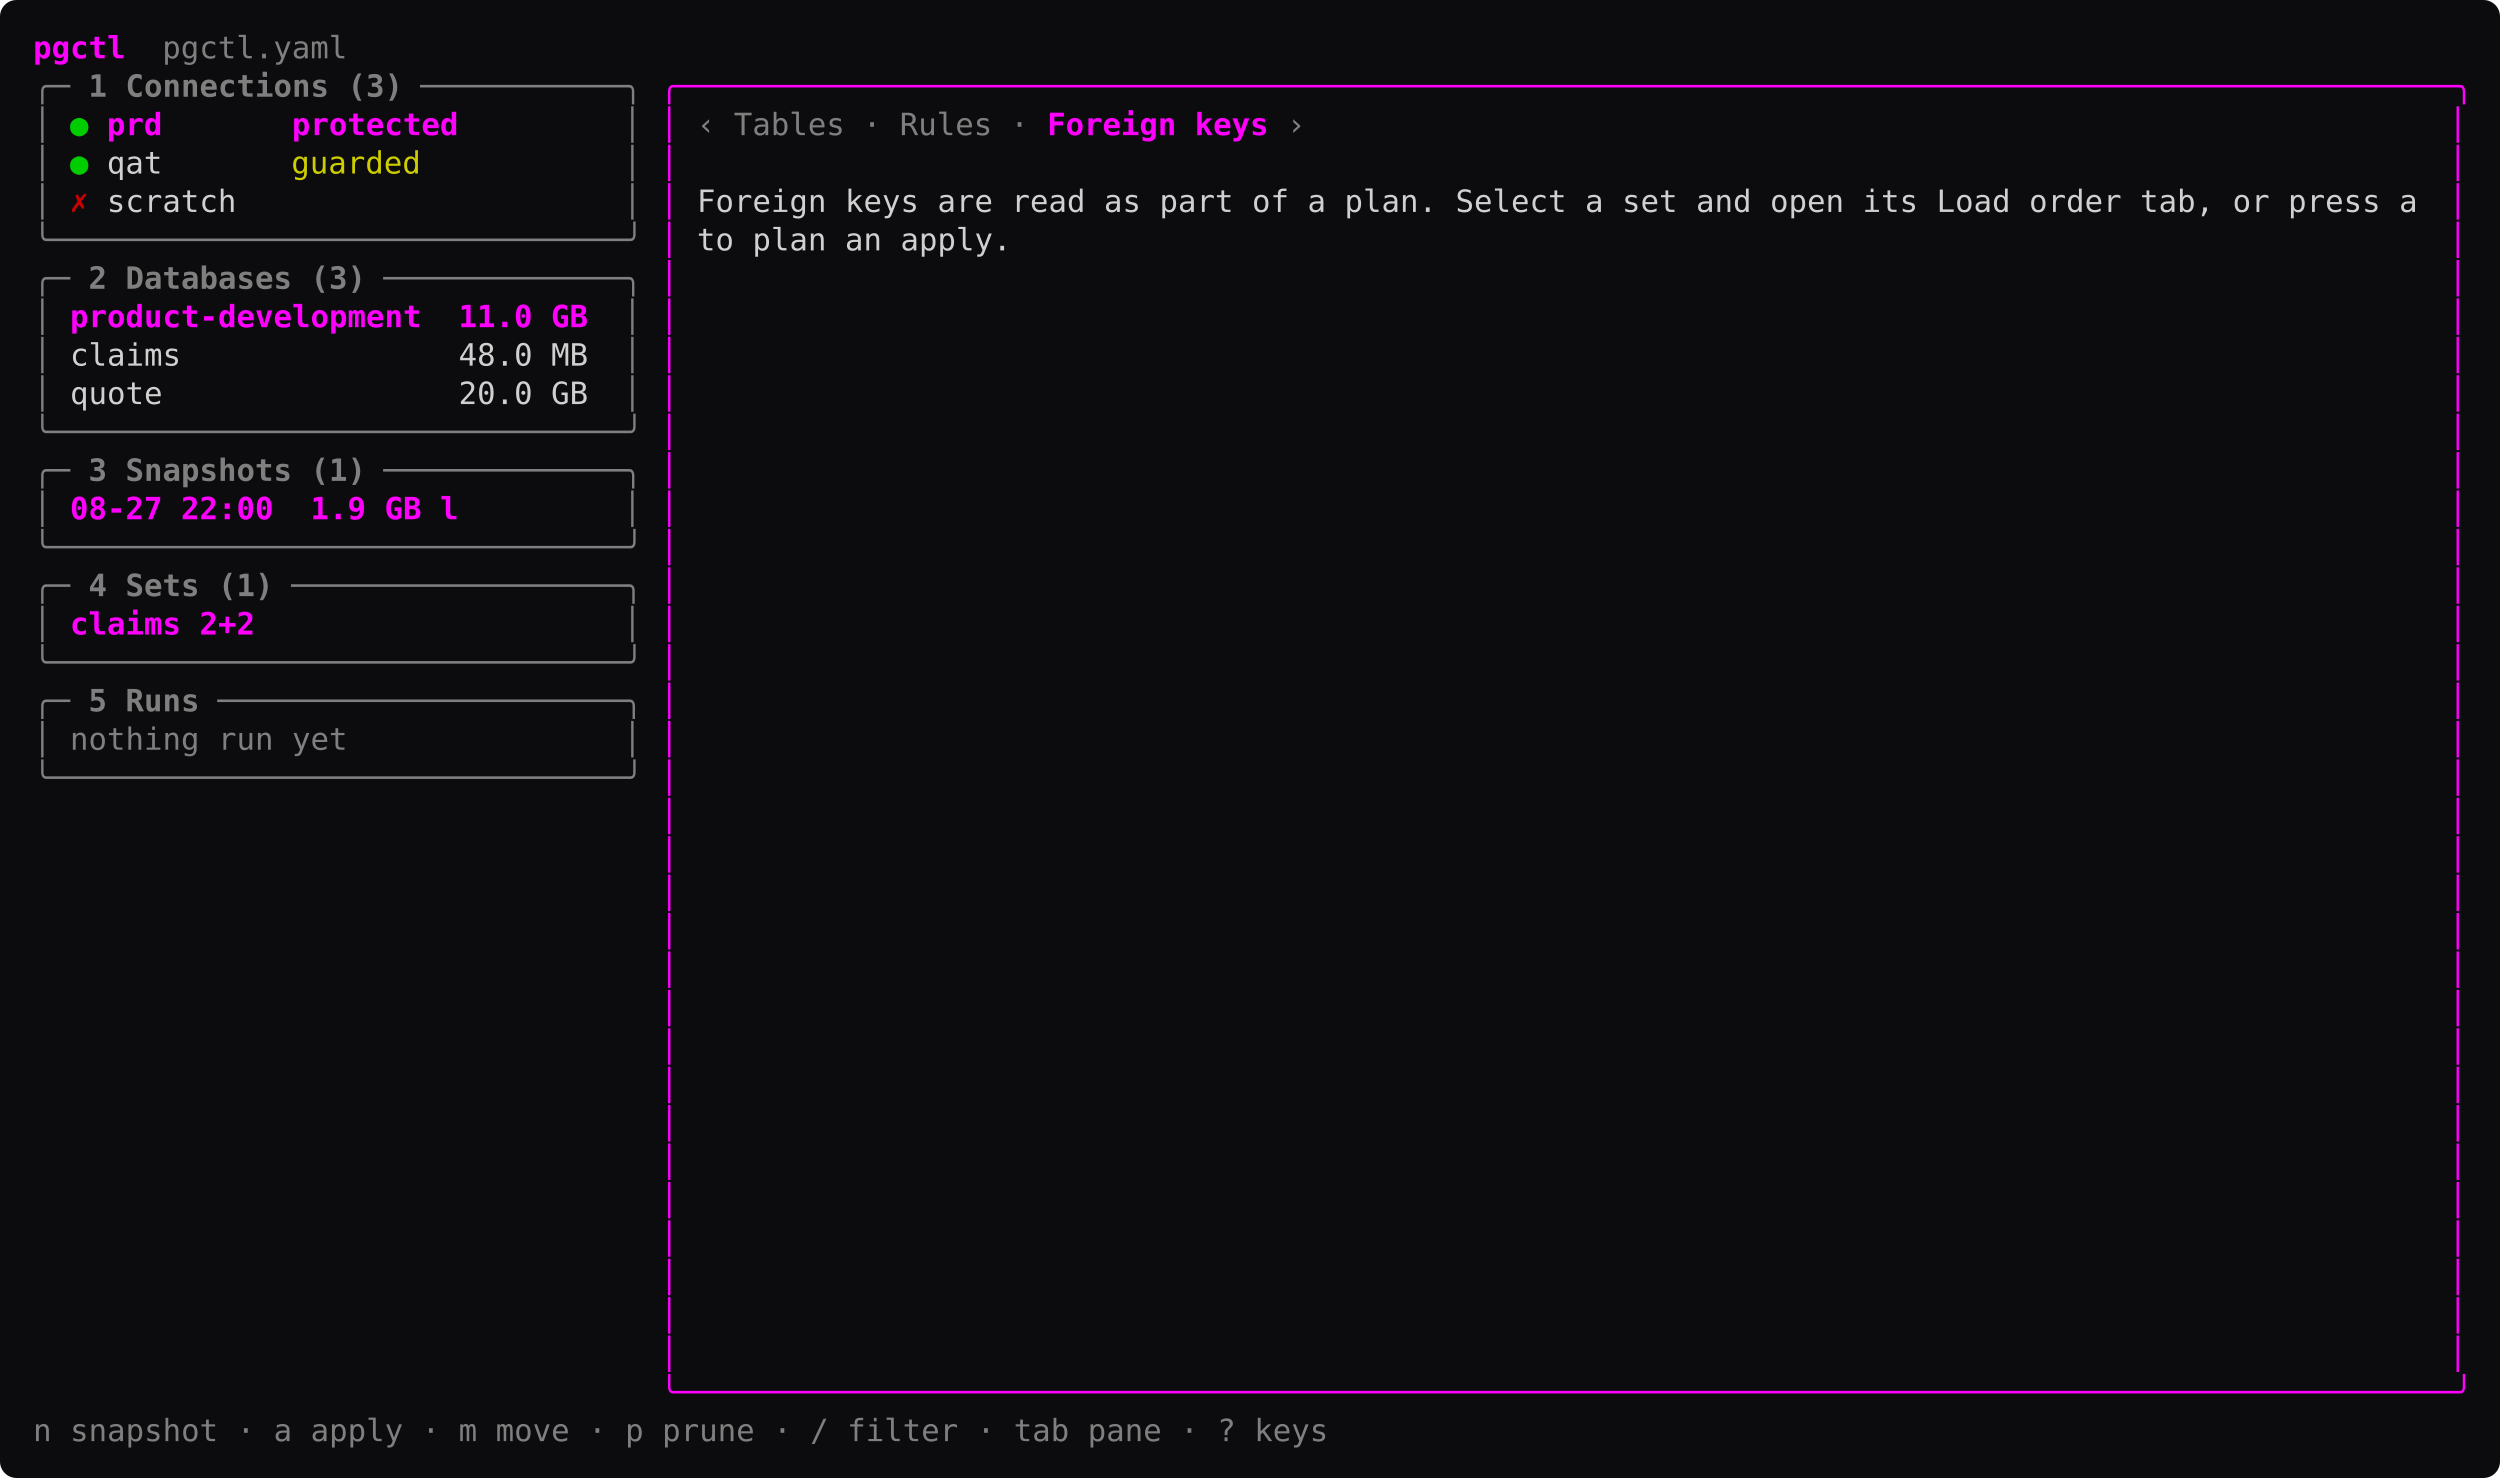
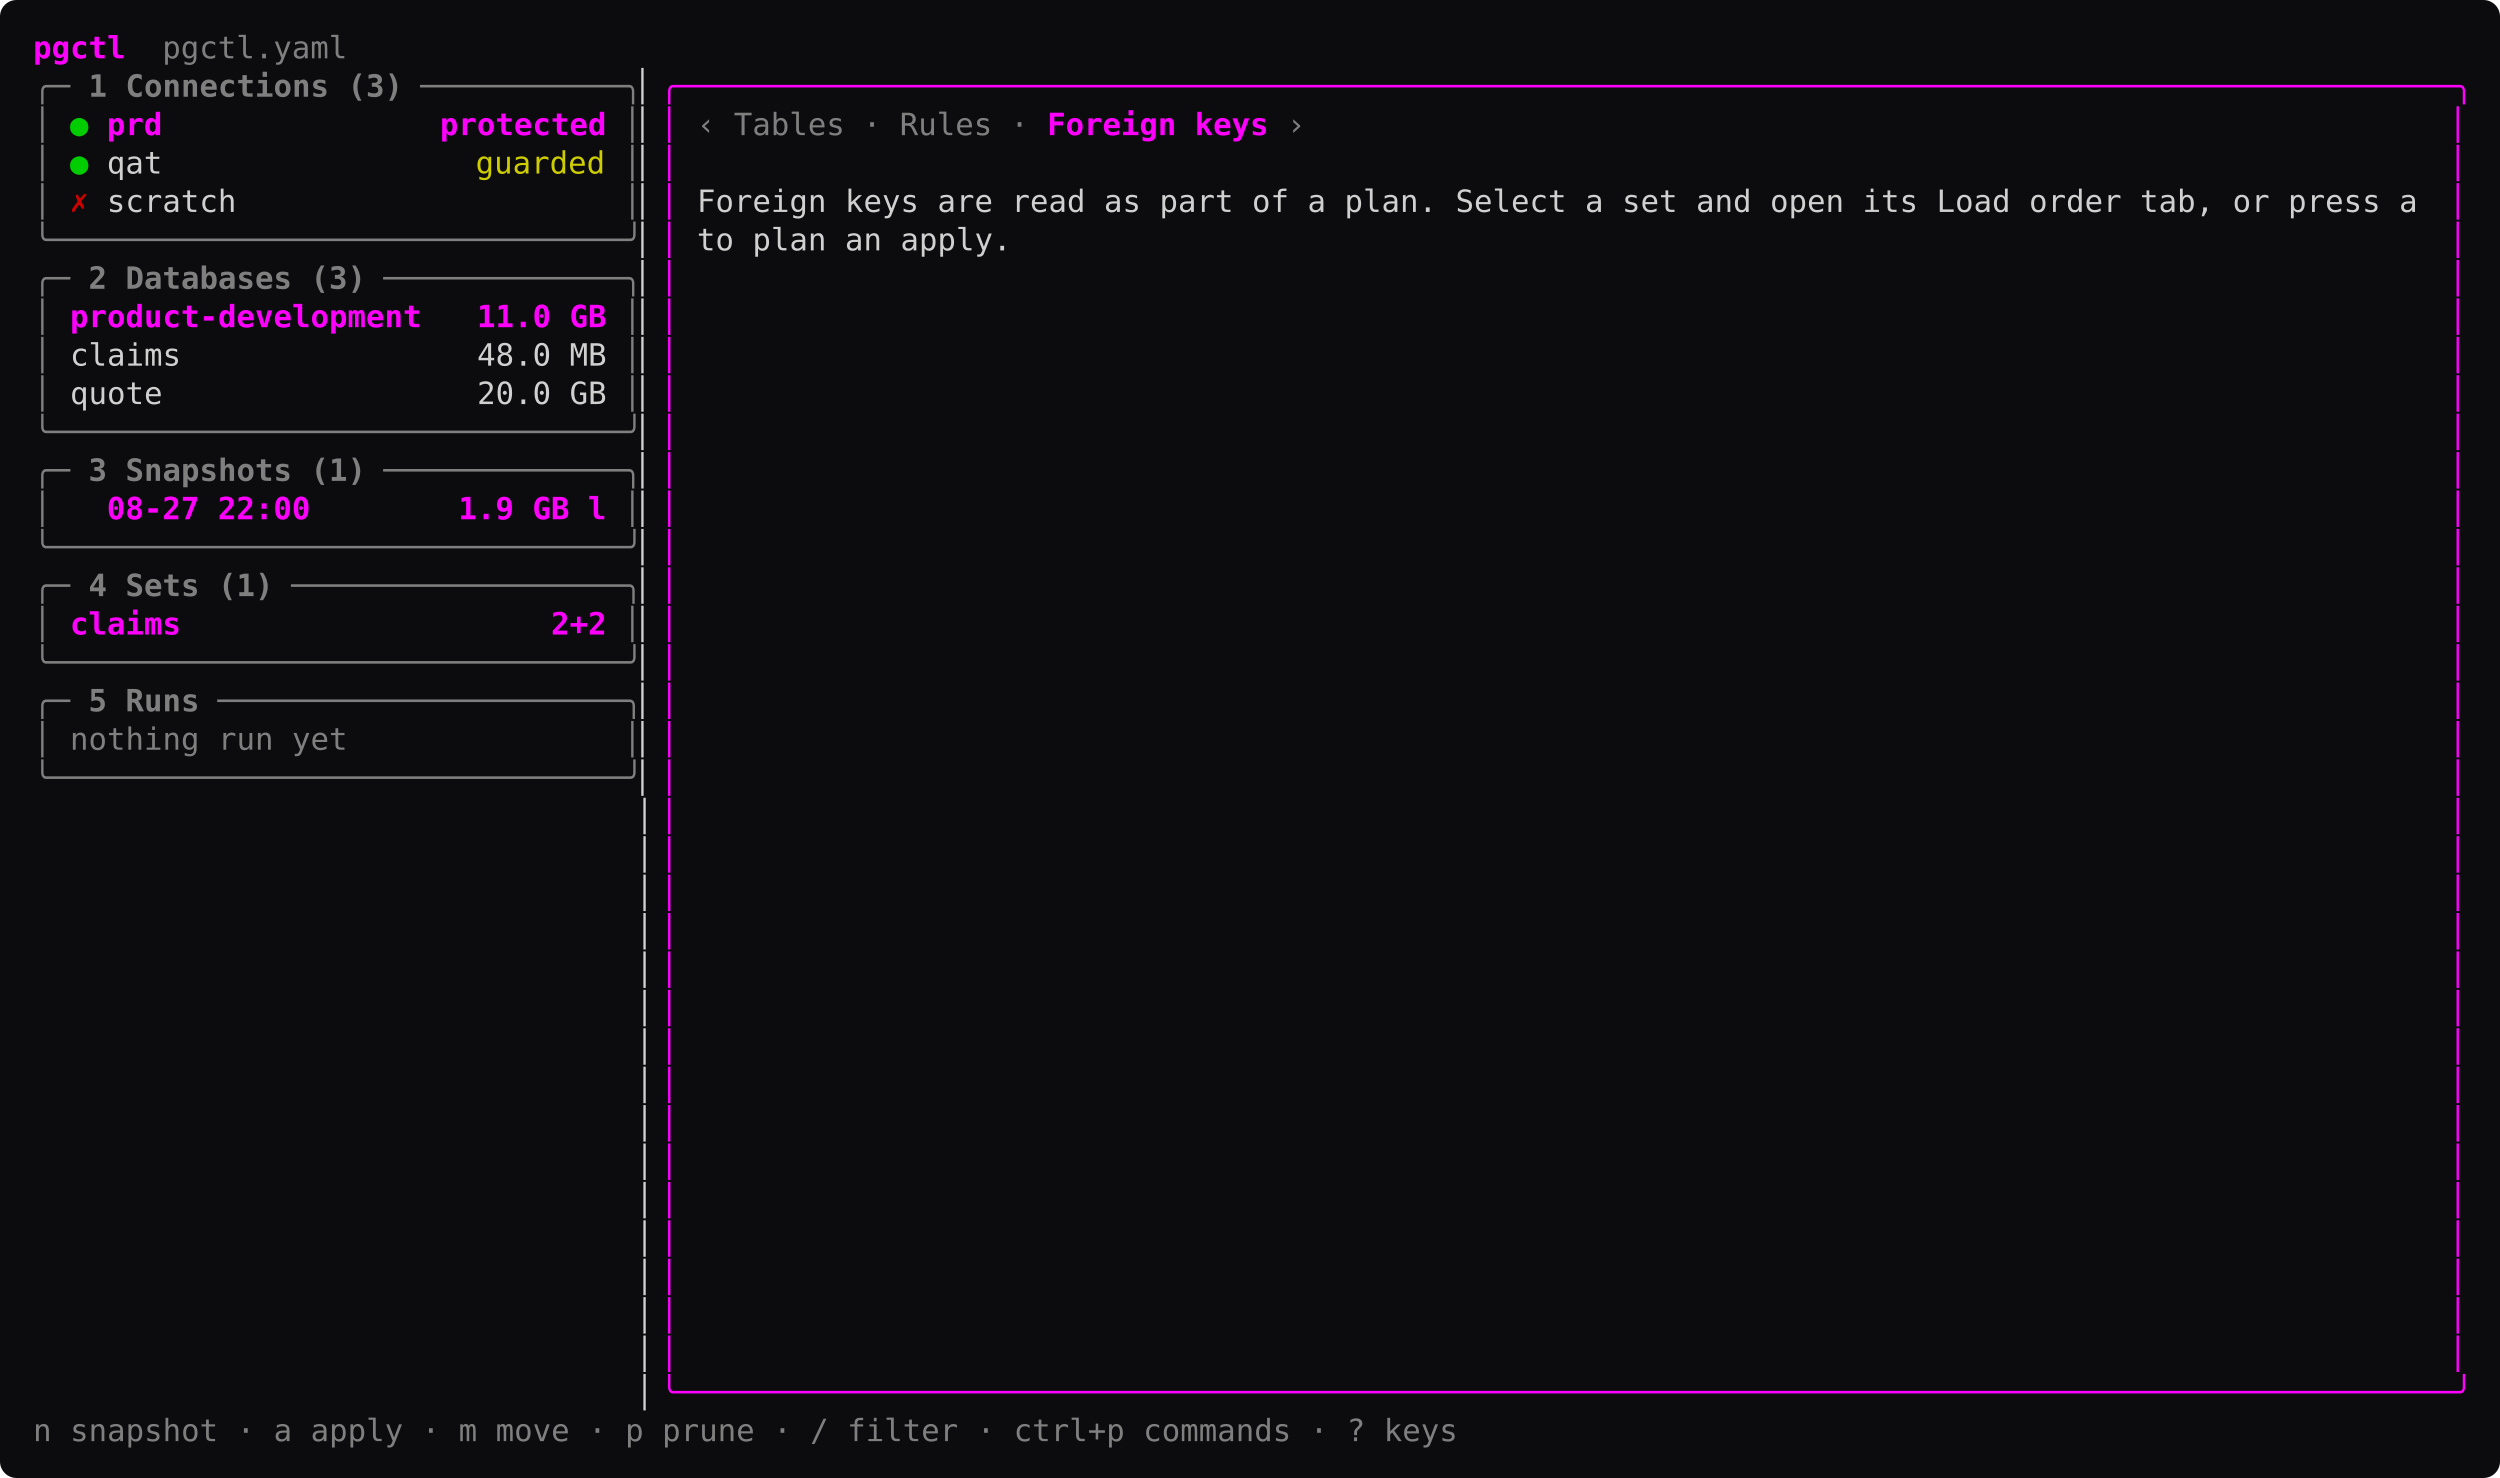
<svg xmlns="http://www.w3.org/2000/svg" width="1057.6" height="625.25" viewBox="0 0 1057.6 625.25" font-family="ui-monospace, 'SF Mono', SFMono-Regular, Menlo, Consolas, 'DejaVu Sans Mono', monospace" font-size="13" role="img">
  <rect width="1057.6" height="625.25" rx="7" fill="#0c0c0e" />
  <text x="14" y="24.68" textLength="39" lengthAdjust="spacing" fill="#ff00ff" font-weight="600" xml:space="preserve">pgctl</text>
  <text x="53" y="24.68" textLength="93.6" lengthAdjust="spacing" fill="#7f7f7f" xml:space="preserve">  pgctl.yaml</text>
  <text x="14" y="40.92" textLength="15.6" lengthAdjust="spacing" fill="#7f7f7f" xml:space="preserve">╭─</text>
  <text x="29.6" y="40.92" textLength="140.4" lengthAdjust="spacing" fill="#7f7f7f" font-weight="600" xml:space="preserve"> 1 Connections (3)</text>
  <text x="177.8" y="40.92" textLength="93.6" lengthAdjust="spacing" fill="#7f7f7f" xml:space="preserve">───────────╮</text>
+   <text x="271.4" y="40.92" textLength="7.8" lengthAdjust="spacing" fill="#d0d0d0" xml:space="preserve">▏</text>
  <text x="279.2" y="40.92" textLength="764.4" lengthAdjust="spacing" fill="#ff00ff" xml:space="preserve">╭────────────────────────────────────────────────────────────────────────────────────────────────╮</text>
  <text x="14" y="57.17" textLength="7.8" lengthAdjust="spacing" fill="#7f7f7f" xml:space="preserve">│</text>
  <text x="29.6" y="57.17" textLength="7.8" lengthAdjust="spacing" fill="#00cd00" xml:space="preserve">●</text>
-   <text x="45.2" y="57.17" textLength="148.2" lengthAdjust="spacing" fill="#ff00ff" font-weight="600" xml:space="preserve">prd       protected</text>
+   <text x="45.2" y="57.17" textLength="210.6" lengthAdjust="spacing" fill="#ff00ff" font-weight="600" xml:space="preserve">prd               protected</text>
  <text x="263.6" y="57.17" textLength="7.8" lengthAdjust="spacing" fill="#7f7f7f" xml:space="preserve">│</text>
+   <text x="271.4" y="57.17" textLength="7.8" lengthAdjust="spacing" fill="#d0d0d0" xml:space="preserve">▏</text>
  <text x="279.2" y="57.17" textLength="7.8" lengthAdjust="spacing" fill="#ff00ff" xml:space="preserve">│</text>
  <text x="294.8" y="57.17" textLength="7.8" lengthAdjust="spacing" fill="#7f7f7f" xml:space="preserve">‹</text>
  <text x="302.6" y="57.17" textLength="54.6" lengthAdjust="spacing" fill="#7f7f7f" xml:space="preserve"> Tables</text>
  <text x="365" y="57.17" textLength="7.8" lengthAdjust="spacing" fill="#7f7f7f" xml:space="preserve">·</text>
  <text x="372.8" y="57.17" textLength="46.8" lengthAdjust="spacing" fill="#7f7f7f" xml:space="preserve"> Rules</text>
  <text x="427.4" y="57.17" textLength="7.8" lengthAdjust="spacing" fill="#7f7f7f" xml:space="preserve">·</text>
  <text x="443" y="57.17" textLength="7.8" lengthAdjust="spacing" fill="#ff00ff" font-weight="600" xml:space="preserve">F</text>
  <text x="450.8" y="57.17" textLength="7.8" lengthAdjust="spacing" fill="#ff00ff" font-weight="600" xml:space="preserve">o</text>
  <text x="458.6" y="57.17" textLength="7.8" lengthAdjust="spacing" fill="#ff00ff" font-weight="600" xml:space="preserve">r</text>
  <text x="466.4" y="57.17" textLength="7.8" lengthAdjust="spacing" fill="#ff00ff" font-weight="600" xml:space="preserve">e</text>
  <text x="474.2" y="57.17" textLength="7.8" lengthAdjust="spacing" fill="#ff00ff" font-weight="600" xml:space="preserve">i</text>
  <text x="482" y="57.17" textLength="7.8" lengthAdjust="spacing" fill="#ff00ff" font-weight="600" xml:space="preserve">g</text>
  <text x="489.8" y="57.17" textLength="7.8" lengthAdjust="spacing" fill="#ff00ff" font-weight="600" xml:space="preserve">n</text>
  <text x="505.4" y="57.17" textLength="7.8" lengthAdjust="spacing" fill="#ff00ff" font-weight="600" xml:space="preserve">k</text>
  <text x="513.2" y="57.17" textLength="7.8" lengthAdjust="spacing" fill="#ff00ff" font-weight="600" xml:space="preserve">e</text>
  <text x="521" y="57.17" textLength="7.8" lengthAdjust="spacing" fill="#ff00ff" font-weight="600" xml:space="preserve">y</text>
  <text x="528.8" y="57.17" textLength="7.8" lengthAdjust="spacing" fill="#ff00ff" font-weight="600" xml:space="preserve">s</text>
  <text x="544.4" y="57.17" textLength="7.8" lengthAdjust="spacing" fill="#7f7f7f" xml:space="preserve">›</text>
  <text x="1035.8" y="57.17" textLength="7.8" lengthAdjust="spacing" fill="#ff00ff" xml:space="preserve">│</text>
  <text x="14" y="73.42" textLength="7.8" lengthAdjust="spacing" fill="#7f7f7f" xml:space="preserve">│</text>
  <text x="29.6" y="73.42" textLength="7.8" lengthAdjust="spacing" fill="#00cd00" xml:space="preserve">●</text>
  <text x="45.2" y="73.42" textLength="23.4" lengthAdjust="spacing" fill="#d0d0d0" xml:space="preserve">qat</text>
-   <text x="115.4" y="73.42" textLength="62.4" lengthAdjust="spacing" fill="#cdcd00" xml:space="preserve"> guarded</text>
+   <text x="201.2" y="73.42" textLength="54.6" lengthAdjust="spacing" fill="#cdcd00" xml:space="preserve">guarded</text>
  <text x="263.6" y="73.42" textLength="7.8" lengthAdjust="spacing" fill="#7f7f7f" xml:space="preserve">│</text>
+   <text x="271.4" y="73.42" textLength="7.8" lengthAdjust="spacing" fill="#d0d0d0" xml:space="preserve">▏</text>
  <text x="279.2" y="73.42" textLength="7.8" lengthAdjust="spacing" fill="#ff00ff" xml:space="preserve">│</text>
  <text x="1035.8" y="73.42" textLength="7.8" lengthAdjust="spacing" fill="#ff00ff" xml:space="preserve">│</text>
  <text x="14" y="89.67" textLength="7.8" lengthAdjust="spacing" fill="#7f7f7f" xml:space="preserve">│</text>
  <text x="29.6" y="89.67" textLength="7.8" lengthAdjust="spacing" fill="#cd0000" font-weight="600" xml:space="preserve">✗</text>
  <text x="45.2" y="89.67" textLength="54.6" lengthAdjust="spacing" fill="#d0d0d0" xml:space="preserve">scratch</text>
  <text x="263.6" y="89.67" textLength="7.8" lengthAdjust="spacing" fill="#7f7f7f" xml:space="preserve">│</text>
+   <text x="271.4" y="89.67" textLength="7.8" lengthAdjust="spacing" fill="#d0d0d0" xml:space="preserve">▏</text>
  <text x="279.2" y="89.67" textLength="7.8" lengthAdjust="spacing" fill="#ff00ff" xml:space="preserve">│</text>
  <text x="287" y="89.67" textLength="733.2" lengthAdjust="spacing" fill="#d0d0d0" xml:space="preserve"> Foreign keys are read as part of a plan. Select a set and open its Load order tab, or press a</text>
  <text x="1035.8" y="89.67" textLength="7.8" lengthAdjust="spacing" fill="#ff00ff" xml:space="preserve">│</text>
  <text x="14" y="105.92" textLength="257.4" lengthAdjust="spacing" fill="#7f7f7f" xml:space="preserve">╰───────────────────────────────╯</text>
+   <text x="271.4" y="105.92" textLength="7.8" lengthAdjust="spacing" fill="#d0d0d0" xml:space="preserve">▏</text>
  <text x="279.2" y="105.92" textLength="7.8" lengthAdjust="spacing" fill="#ff00ff" xml:space="preserve">│</text>
  <text x="287" y="105.92" textLength="140.4" lengthAdjust="spacing" fill="#d0d0d0" xml:space="preserve"> to plan an apply.</text>
  <text x="1035.8" y="105.92" textLength="7.8" lengthAdjust="spacing" fill="#ff00ff" xml:space="preserve">│</text>
  <text x="14" y="122.17" textLength="15.6" lengthAdjust="spacing" fill="#7f7f7f" xml:space="preserve">╭─</text>
  <text x="29.6" y="122.17" textLength="124.8" lengthAdjust="spacing" fill="#7f7f7f" font-weight="600" xml:space="preserve"> 2 Databases (3)</text>
  <text x="162.2" y="122.17" textLength="109.2" lengthAdjust="spacing" fill="#7f7f7f" xml:space="preserve">─────────────╮</text>
+   <text x="271.4" y="122.17" textLength="7.8" lengthAdjust="spacing" fill="#d0d0d0" xml:space="preserve">▏</text>
  <text x="279.2" y="122.17" textLength="7.8" lengthAdjust="spacing" fill="#ff00ff" xml:space="preserve">│</text>
  <text x="1035.8" y="122.17" textLength="7.8" lengthAdjust="spacing" fill="#ff00ff" xml:space="preserve">│</text>
  <text x="14" y="138.43" textLength="7.8" lengthAdjust="spacing" fill="#7f7f7f" xml:space="preserve">│</text>
-   <text x="29.6" y="138.43" textLength="218.4" lengthAdjust="spacing" fill="#ff00ff" font-weight="600" xml:space="preserve">product-development  11.0 GB</text>
+   <text x="29.6" y="138.43" textLength="226.2" lengthAdjust="spacing" fill="#ff00ff" font-weight="600" xml:space="preserve">product-development   11.0 GB</text>
  <text x="263.6" y="138.43" textLength="7.8" lengthAdjust="spacing" fill="#7f7f7f" xml:space="preserve">│</text>
+   <text x="271.4" y="138.43" textLength="7.8" lengthAdjust="spacing" fill="#d0d0d0" xml:space="preserve">▏</text>
  <text x="279.2" y="138.43" textLength="7.8" lengthAdjust="spacing" fill="#ff00ff" xml:space="preserve">│</text>
  <text x="1035.8" y="138.43" textLength="7.8" lengthAdjust="spacing" fill="#ff00ff" xml:space="preserve">│</text>
  <text x="14" y="154.68" textLength="7.8" lengthAdjust="spacing" fill="#7f7f7f" xml:space="preserve">│</text>
-   <text x="21.8" y="154.68" textLength="226.2" lengthAdjust="spacing" fill="#d0d0d0" xml:space="preserve"> claims               48.0 MB</text>
+   <text x="21.8" y="154.68" textLength="234" lengthAdjust="spacing" fill="#d0d0d0" xml:space="preserve"> claims                48.0 MB</text>
  <text x="263.6" y="154.68" textLength="7.8" lengthAdjust="spacing" fill="#7f7f7f" xml:space="preserve">│</text>
+   <text x="271.4" y="154.68" textLength="7.8" lengthAdjust="spacing" fill="#d0d0d0" xml:space="preserve">▏</text>
  <text x="279.2" y="154.68" textLength="7.8" lengthAdjust="spacing" fill="#ff00ff" xml:space="preserve">│</text>
  <text x="1035.8" y="154.68" textLength="7.8" lengthAdjust="spacing" fill="#ff00ff" xml:space="preserve">│</text>
  <text x="14" y="170.93" textLength="7.8" lengthAdjust="spacing" fill="#7f7f7f" xml:space="preserve">│</text>
-   <text x="21.8" y="170.93" textLength="226.2" lengthAdjust="spacing" fill="#d0d0d0" xml:space="preserve"> quote                20.0 GB</text>
+   <text x="21.8" y="170.93" textLength="234" lengthAdjust="spacing" fill="#d0d0d0" xml:space="preserve"> quote                 20.0 GB</text>
  <text x="263.6" y="170.93" textLength="7.8" lengthAdjust="spacing" fill="#7f7f7f" xml:space="preserve">│</text>
+   <text x="271.4" y="170.93" textLength="7.8" lengthAdjust="spacing" fill="#d0d0d0" xml:space="preserve">▏</text>
  <text x="279.2" y="170.93" textLength="7.8" lengthAdjust="spacing" fill="#ff00ff" xml:space="preserve">│</text>
  <text x="1035.8" y="170.93" textLength="7.8" lengthAdjust="spacing" fill="#ff00ff" xml:space="preserve">│</text>
  <text x="14" y="187.18" textLength="257.4" lengthAdjust="spacing" fill="#7f7f7f" xml:space="preserve">╰───────────────────────────────╯</text>
+   <text x="271.4" y="187.18" textLength="7.8" lengthAdjust="spacing" fill="#d0d0d0" xml:space="preserve">▏</text>
  <text x="279.2" y="187.18" textLength="7.8" lengthAdjust="spacing" fill="#ff00ff" xml:space="preserve">│</text>
  <text x="1035.8" y="187.18" textLength="7.8" lengthAdjust="spacing" fill="#ff00ff" xml:space="preserve">│</text>
  <text x="14" y="203.43" textLength="15.6" lengthAdjust="spacing" fill="#7f7f7f" xml:space="preserve">╭─</text>
  <text x="29.6" y="203.43" textLength="124.8" lengthAdjust="spacing" fill="#7f7f7f" font-weight="600" xml:space="preserve"> 3 Snapshots (1)</text>
  <text x="162.2" y="203.43" textLength="109.2" lengthAdjust="spacing" fill="#7f7f7f" xml:space="preserve">─────────────╮</text>
+   <text x="271.4" y="203.43" textLength="7.8" lengthAdjust="spacing" fill="#d0d0d0" xml:space="preserve">▏</text>
  <text x="279.2" y="203.43" textLength="7.8" lengthAdjust="spacing" fill="#ff00ff" xml:space="preserve">│</text>
  <text x="1035.8" y="203.43" textLength="7.8" lengthAdjust="spacing" fill="#ff00ff" xml:space="preserve">│</text>
  <text x="14" y="219.68" textLength="7.8" lengthAdjust="spacing" fill="#7f7f7f" xml:space="preserve">│</text>
-   <text x="29.6" y="219.68" textLength="163.8" lengthAdjust="spacing" fill="#ff00ff" font-weight="600" xml:space="preserve">08-27 22:00  1.9 GB l</text>
+   <text x="45.2" y="219.68" textLength="210.6" lengthAdjust="spacing" fill="#ff00ff" font-weight="600" xml:space="preserve">08-27 22:00        1.9 GB l</text>
  <text x="263.6" y="219.68" textLength="7.8" lengthAdjust="spacing" fill="#7f7f7f" xml:space="preserve">│</text>
+   <text x="271.4" y="219.68" textLength="7.8" lengthAdjust="spacing" fill="#d0d0d0" xml:space="preserve">▏</text>
  <text x="279.2" y="219.68" textLength="7.8" lengthAdjust="spacing" fill="#ff00ff" xml:space="preserve">│</text>
  <text x="1035.8" y="219.68" textLength="7.8" lengthAdjust="spacing" fill="#ff00ff" xml:space="preserve">│</text>
  <text x="14" y="235.93" textLength="257.4" lengthAdjust="spacing" fill="#7f7f7f" xml:space="preserve">╰───────────────────────────────╯</text>
+   <text x="271.4" y="235.93" textLength="7.8" lengthAdjust="spacing" fill="#d0d0d0" xml:space="preserve">▏</text>
  <text x="279.2" y="235.93" textLength="7.8" lengthAdjust="spacing" fill="#ff00ff" xml:space="preserve">│</text>
  <text x="1035.8" y="235.93" textLength="7.8" lengthAdjust="spacing" fill="#ff00ff" xml:space="preserve">│</text>
  <text x="14" y="252.18" textLength="15.6" lengthAdjust="spacing" fill="#7f7f7f" xml:space="preserve">╭─</text>
  <text x="29.6" y="252.18" textLength="85.8" lengthAdjust="spacing" fill="#7f7f7f" font-weight="600" xml:space="preserve"> 4 Sets (1)</text>
  <text x="123.2" y="252.18" textLength="148.2" lengthAdjust="spacing" fill="#7f7f7f" xml:space="preserve">──────────────────╮</text>
+   <text x="271.4" y="252.18" textLength="7.8" lengthAdjust="spacing" fill="#d0d0d0" xml:space="preserve">▏</text>
  <text x="279.2" y="252.18" textLength="7.8" lengthAdjust="spacing" fill="#ff00ff" xml:space="preserve">│</text>
  <text x="1035.8" y="252.18" textLength="7.8" lengthAdjust="spacing" fill="#ff00ff" xml:space="preserve">│</text>
  <text x="14" y="268.43" textLength="7.8" lengthAdjust="spacing" fill="#7f7f7f" xml:space="preserve">│</text>
-   <text x="29.6" y="268.43" textLength="78" lengthAdjust="spacing" fill="#ff00ff" font-weight="600" xml:space="preserve">claims 2+2</text>
+   <text x="29.6" y="268.43" textLength="226.2" lengthAdjust="spacing" fill="#ff00ff" font-weight="600" xml:space="preserve">claims                    2+2</text>
  <text x="263.6" y="268.43" textLength="7.8" lengthAdjust="spacing" fill="#7f7f7f" xml:space="preserve">│</text>
+   <text x="271.4" y="268.43" textLength="7.8" lengthAdjust="spacing" fill="#d0d0d0" xml:space="preserve">▏</text>
  <text x="279.2" y="268.43" textLength="7.8" lengthAdjust="spacing" fill="#ff00ff" xml:space="preserve">│</text>
  <text x="1035.8" y="268.43" textLength="7.8" lengthAdjust="spacing" fill="#ff00ff" xml:space="preserve">│</text>
  <text x="14" y="284.68" textLength="257.4" lengthAdjust="spacing" fill="#7f7f7f" xml:space="preserve">╰───────────────────────────────╯</text>
+   <text x="271.4" y="284.68" textLength="7.8" lengthAdjust="spacing" fill="#d0d0d0" xml:space="preserve">▏</text>
  <text x="279.2" y="284.68" textLength="7.8" lengthAdjust="spacing" fill="#ff00ff" xml:space="preserve">│</text>
  <text x="1035.8" y="284.68" textLength="7.8" lengthAdjust="spacing" fill="#ff00ff" xml:space="preserve">│</text>
  <text x="14" y="300.93" textLength="15.6" lengthAdjust="spacing" fill="#7f7f7f" xml:space="preserve">╭─</text>
  <text x="29.6" y="300.93" textLength="54.6" lengthAdjust="spacing" fill="#7f7f7f" font-weight="600" xml:space="preserve"> 5 Runs</text>
  <text x="92" y="300.93" textLength="179.4" lengthAdjust="spacing" fill="#7f7f7f" xml:space="preserve">──────────────────────╮</text>
+   <text x="271.4" y="300.93" textLength="7.8" lengthAdjust="spacing" fill="#d0d0d0" xml:space="preserve">▏</text>
  <text x="279.2" y="300.93" textLength="7.8" lengthAdjust="spacing" fill="#ff00ff" xml:space="preserve">│</text>
  <text x="1035.8" y="300.93" textLength="7.8" lengthAdjust="spacing" fill="#ff00ff" xml:space="preserve">│</text>
  <text x="14" y="317.18" textLength="7.8" lengthAdjust="spacing" fill="#7f7f7f" xml:space="preserve">│</text>
  <text x="29.6" y="317.18" textLength="117" lengthAdjust="spacing" fill="#7f7f7f" xml:space="preserve">nothing run yet</text>
  <text x="263.6" y="317.18" textLength="7.8" lengthAdjust="spacing" fill="#7f7f7f" xml:space="preserve">│</text>
+   <text x="271.4" y="317.18" textLength="7.8" lengthAdjust="spacing" fill="#d0d0d0" xml:space="preserve">▏</text>
  <text x="279.2" y="317.18" textLength="7.8" lengthAdjust="spacing" fill="#ff00ff" xml:space="preserve">│</text>
  <text x="1035.8" y="317.18" textLength="7.8" lengthAdjust="spacing" fill="#ff00ff" xml:space="preserve">│</text>
  <text x="14" y="333.43" textLength="257.4" lengthAdjust="spacing" fill="#7f7f7f" xml:space="preserve">╰───────────────────────────────╯</text>
+   <text x="271.4" y="333.43" textLength="7.8" lengthAdjust="spacing" fill="#d0d0d0" xml:space="preserve">▏</text>
  <text x="279.2" y="333.43" textLength="7.8" lengthAdjust="spacing" fill="#ff00ff" xml:space="preserve">│</text>
  <text x="1035.8" y="333.43" textLength="7.8" lengthAdjust="spacing" fill="#ff00ff" xml:space="preserve">│</text>
+   <text x="14" y="349.68" textLength="265.2" lengthAdjust="spacing" fill="#d0d0d0" xml:space="preserve">                                 ▏</text>
  <text x="279.2" y="349.68" textLength="7.8" lengthAdjust="spacing" fill="#ff00ff" xml:space="preserve">│</text>
  <text x="1035.8" y="349.68" textLength="7.8" lengthAdjust="spacing" fill="#ff00ff" xml:space="preserve">│</text>
+   <text x="14" y="365.93" textLength="265.2" lengthAdjust="spacing" fill="#d0d0d0" xml:space="preserve">                                 ▏</text>
  <text x="279.2" y="365.93" textLength="7.8" lengthAdjust="spacing" fill="#ff00ff" xml:space="preserve">│</text>
  <text x="1035.8" y="365.93" textLength="7.8" lengthAdjust="spacing" fill="#ff00ff" xml:space="preserve">│</text>
+   <text x="14" y="382.18" textLength="265.2" lengthAdjust="spacing" fill="#d0d0d0" xml:space="preserve">                                 ▏</text>
  <text x="279.2" y="382.18" textLength="7.8" lengthAdjust="spacing" fill="#ff00ff" xml:space="preserve">│</text>
  <text x="1035.8" y="382.18" textLength="7.8" lengthAdjust="spacing" fill="#ff00ff" xml:space="preserve">│</text>
+   <text x="14" y="398.43" textLength="265.2" lengthAdjust="spacing" fill="#d0d0d0" xml:space="preserve">                                 ▏</text>
  <text x="279.2" y="398.43" textLength="7.8" lengthAdjust="spacing" fill="#ff00ff" xml:space="preserve">│</text>
  <text x="1035.8" y="398.43" textLength="7.8" lengthAdjust="spacing" fill="#ff00ff" xml:space="preserve">│</text>
+   <text x="14" y="414.68" textLength="265.2" lengthAdjust="spacing" fill="#d0d0d0" xml:space="preserve">                                 ▏</text>
  <text x="279.2" y="414.68" textLength="7.8" lengthAdjust="spacing" fill="#ff00ff" xml:space="preserve">│</text>
  <text x="1035.8" y="414.68" textLength="7.8" lengthAdjust="spacing" fill="#ff00ff" xml:space="preserve">│</text>
+   <text x="14" y="430.93" textLength="265.2" lengthAdjust="spacing" fill="#d0d0d0" xml:space="preserve">                                 ▏</text>
  <text x="279.2" y="430.93" textLength="7.8" lengthAdjust="spacing" fill="#ff00ff" xml:space="preserve">│</text>
  <text x="1035.8" y="430.93" textLength="7.8" lengthAdjust="spacing" fill="#ff00ff" xml:space="preserve">│</text>
+   <text x="14" y="447.18" textLength="265.2" lengthAdjust="spacing" fill="#d0d0d0" xml:space="preserve">                                 ▏</text>
  <text x="279.2" y="447.18" textLength="7.8" lengthAdjust="spacing" fill="#ff00ff" xml:space="preserve">│</text>
  <text x="1035.8" y="447.18" textLength="7.8" lengthAdjust="spacing" fill="#ff00ff" xml:space="preserve">│</text>
+   <text x="14" y="463.43" textLength="265.2" lengthAdjust="spacing" fill="#d0d0d0" xml:space="preserve">                                 ▏</text>
  <text x="279.2" y="463.43" textLength="7.8" lengthAdjust="spacing" fill="#ff00ff" xml:space="preserve">│</text>
  <text x="1035.8" y="463.43" textLength="7.8" lengthAdjust="spacing" fill="#ff00ff" xml:space="preserve">│</text>
+   <text x="14" y="479.68" textLength="265.2" lengthAdjust="spacing" fill="#d0d0d0" xml:space="preserve">                                 ▏</text>
  <text x="279.2" y="479.68" textLength="7.8" lengthAdjust="spacing" fill="#ff00ff" xml:space="preserve">│</text>
  <text x="1035.8" y="479.68" textLength="7.8" lengthAdjust="spacing" fill="#ff00ff" xml:space="preserve">│</text>
+   <text x="14" y="495.93" textLength="265.2" lengthAdjust="spacing" fill="#d0d0d0" xml:space="preserve">                                 ▏</text>
  <text x="279.2" y="495.93" textLength="7.8" lengthAdjust="spacing" fill="#ff00ff" xml:space="preserve">│</text>
  <text x="1035.8" y="495.93" textLength="7.8" lengthAdjust="spacing" fill="#ff00ff" xml:space="preserve">│</text>
+   <text x="14" y="512.17" textLength="265.2" lengthAdjust="spacing" fill="#d0d0d0" xml:space="preserve">                                 ▏</text>
  <text x="279.2" y="512.17" textLength="7.8" lengthAdjust="spacing" fill="#ff00ff" xml:space="preserve">│</text>
  <text x="1035.8" y="512.17" textLength="7.8" lengthAdjust="spacing" fill="#ff00ff" xml:space="preserve">│</text>
+   <text x="14" y="528.42" textLength="265.2" lengthAdjust="spacing" fill="#d0d0d0" xml:space="preserve">                                 ▏</text>
  <text x="279.2" y="528.42" textLength="7.8" lengthAdjust="spacing" fill="#ff00ff" xml:space="preserve">│</text>
  <text x="1035.8" y="528.42" textLength="7.8" lengthAdjust="spacing" fill="#ff00ff" xml:space="preserve">│</text>
+   <text x="14" y="544.67" textLength="265.2" lengthAdjust="spacing" fill="#d0d0d0" xml:space="preserve">                                 ▏</text>
  <text x="279.2" y="544.67" textLength="7.8" lengthAdjust="spacing" fill="#ff00ff" xml:space="preserve">│</text>
  <text x="1035.8" y="544.67" textLength="7.8" lengthAdjust="spacing" fill="#ff00ff" xml:space="preserve">│</text>
+   <text x="14" y="560.92" textLength="265.2" lengthAdjust="spacing" fill="#d0d0d0" xml:space="preserve">                                 ▏</text>
  <text x="279.2" y="560.92" textLength="7.8" lengthAdjust="spacing" fill="#ff00ff" xml:space="preserve">│</text>
  <text x="1035.8" y="560.92" textLength="7.8" lengthAdjust="spacing" fill="#ff00ff" xml:space="preserve">│</text>
+   <text x="14" y="577.17" textLength="265.2" lengthAdjust="spacing" fill="#d0d0d0" xml:space="preserve">                                 ▏</text>
  <text x="279.2" y="577.17" textLength="7.8" lengthAdjust="spacing" fill="#ff00ff" xml:space="preserve">│</text>
  <text x="1035.8" y="577.17" textLength="7.8" lengthAdjust="spacing" fill="#ff00ff" xml:space="preserve">│</text>
+   <text x="14" y="593.42" textLength="265.2" lengthAdjust="spacing" fill="#d0d0d0" xml:space="preserve">                                 ▏</text>
  <text x="279.2" y="593.42" textLength="764.4" lengthAdjust="spacing" fill="#ff00ff" xml:space="preserve">╰────────────────────────────────────────────────────────────────────────────────────────────────╯</text>
-   <text x="14" y="609.67" textLength="546" lengthAdjust="spacing" fill="#7f7f7f" xml:space="preserve">n snapshot · a apply · m move · p prune · / filter · tab pane · ? keys</text>
+   <text x="14" y="609.67" textLength="600.6" lengthAdjust="spacing" fill="#7f7f7f" xml:space="preserve">n snapshot · a apply · m move · p prune · / filter · ctrl+p commands · ? keys</text>
</svg>
